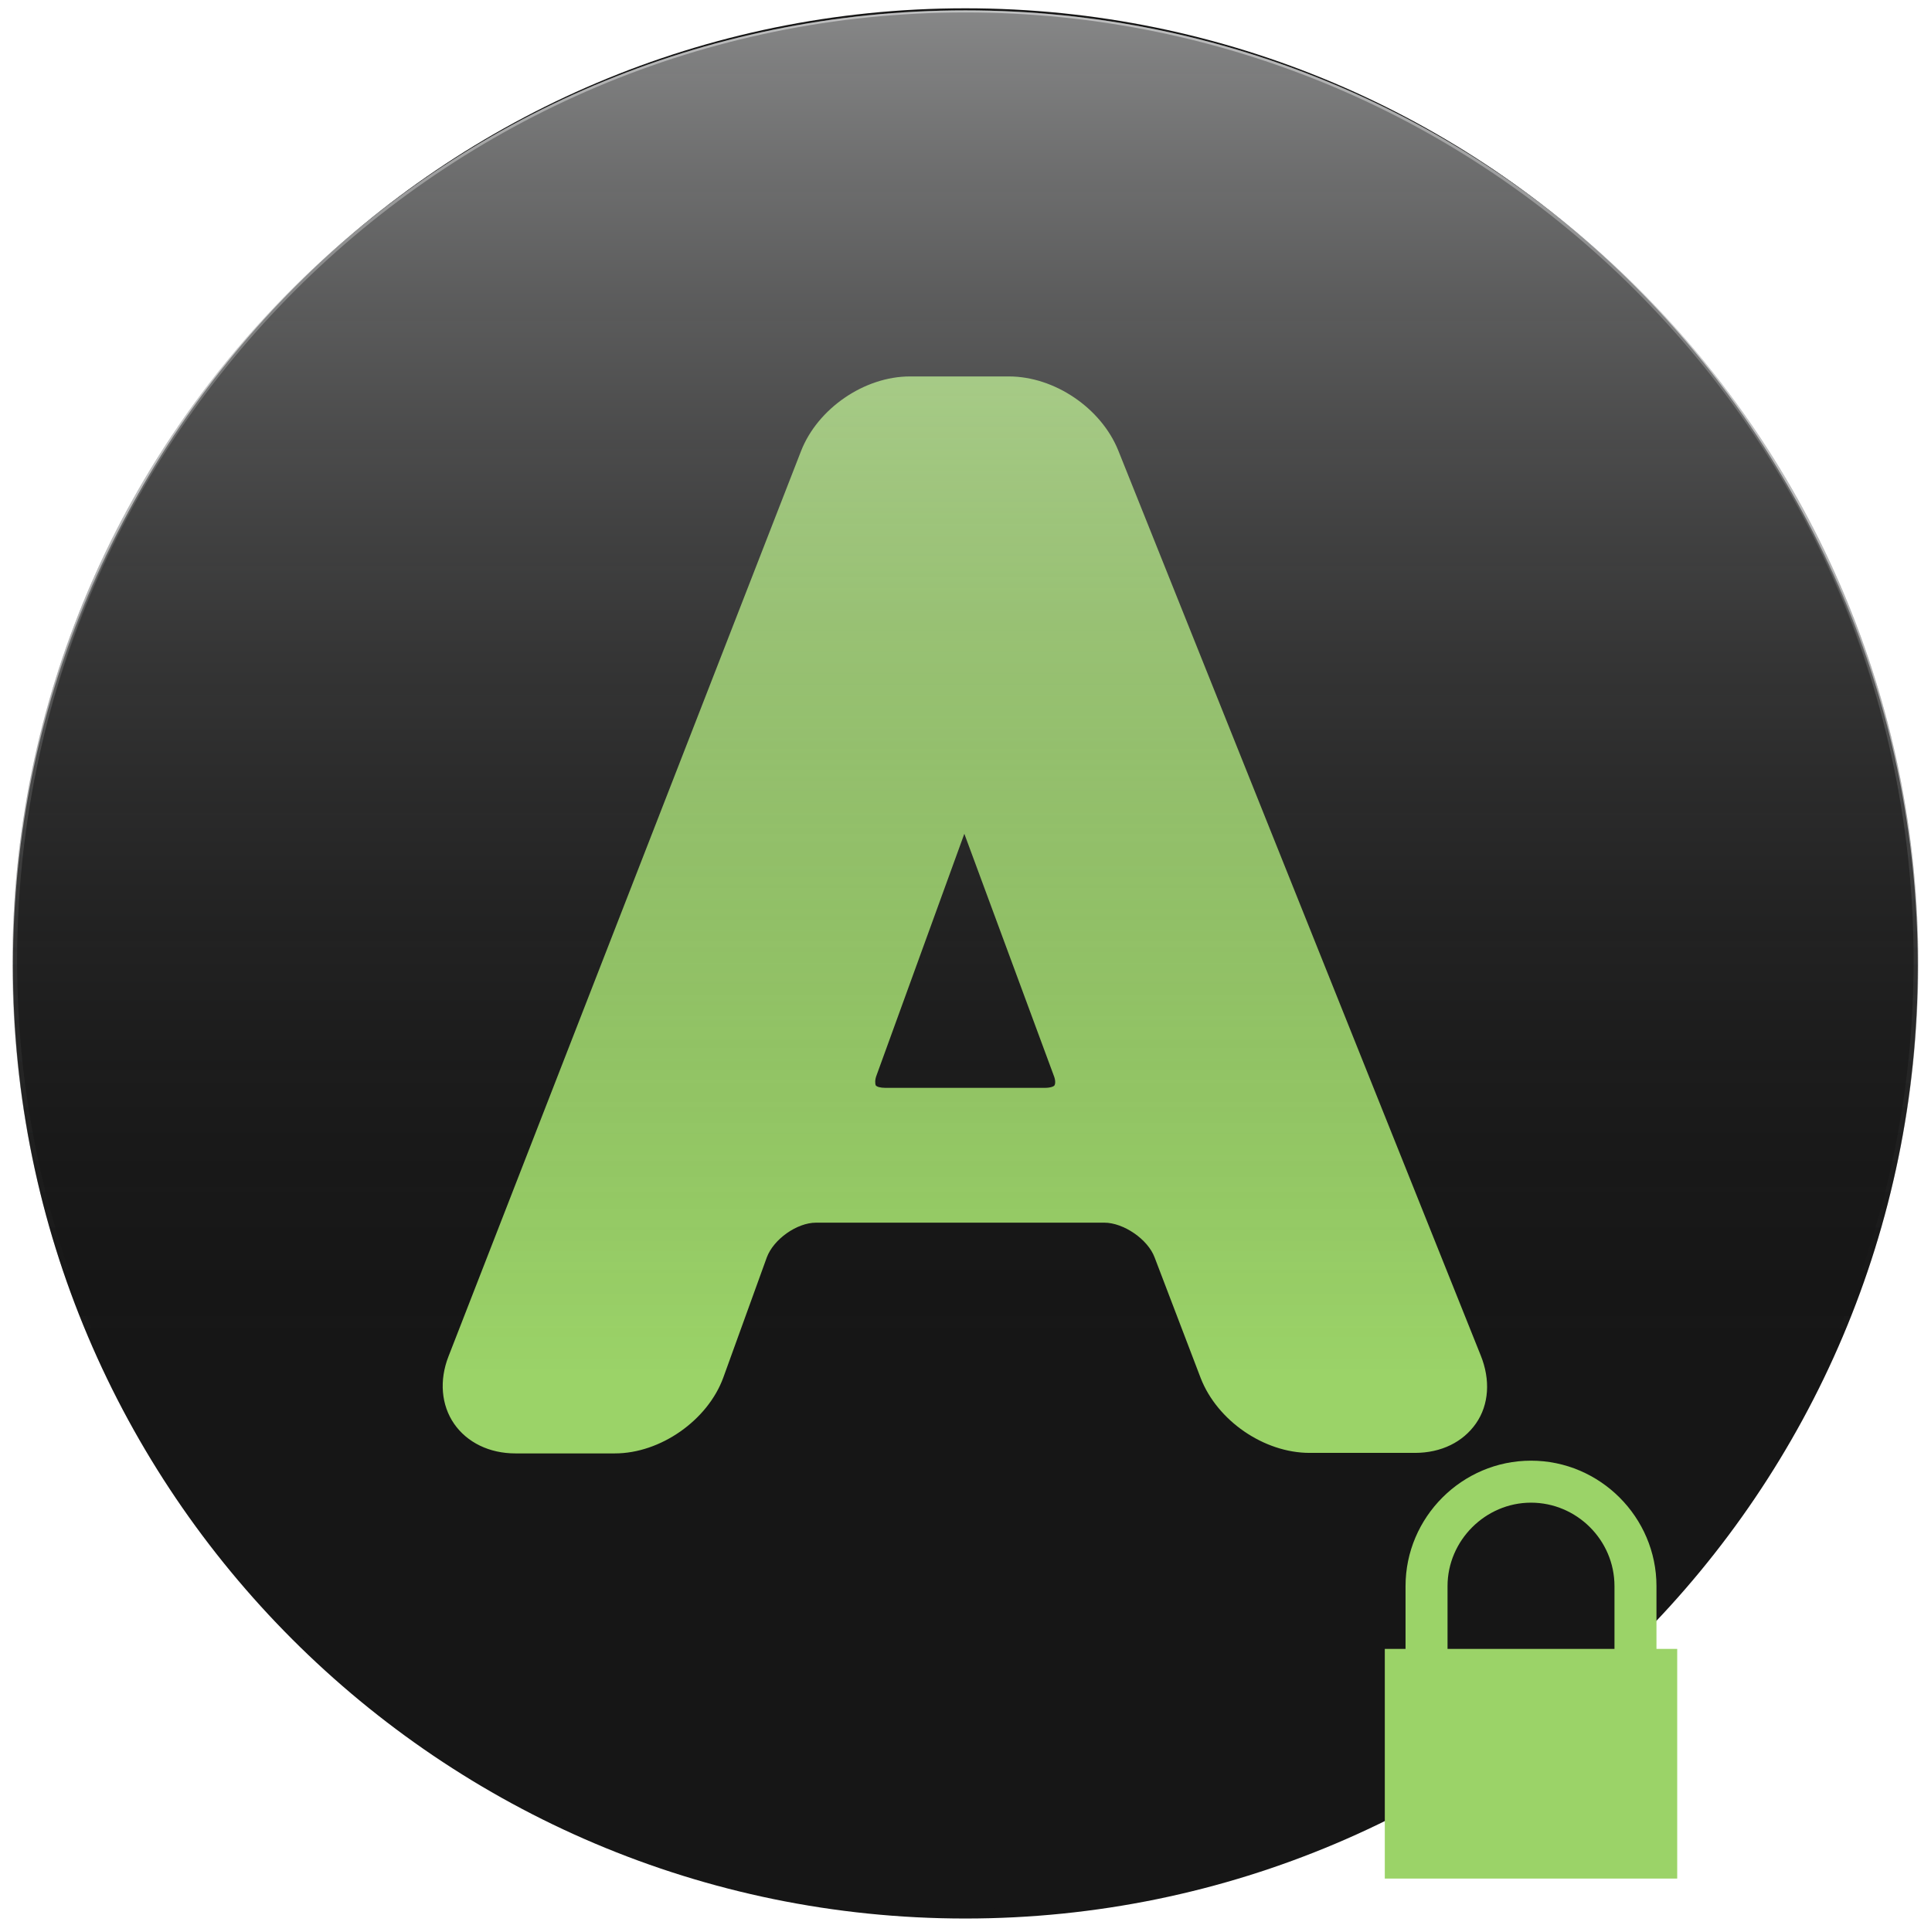
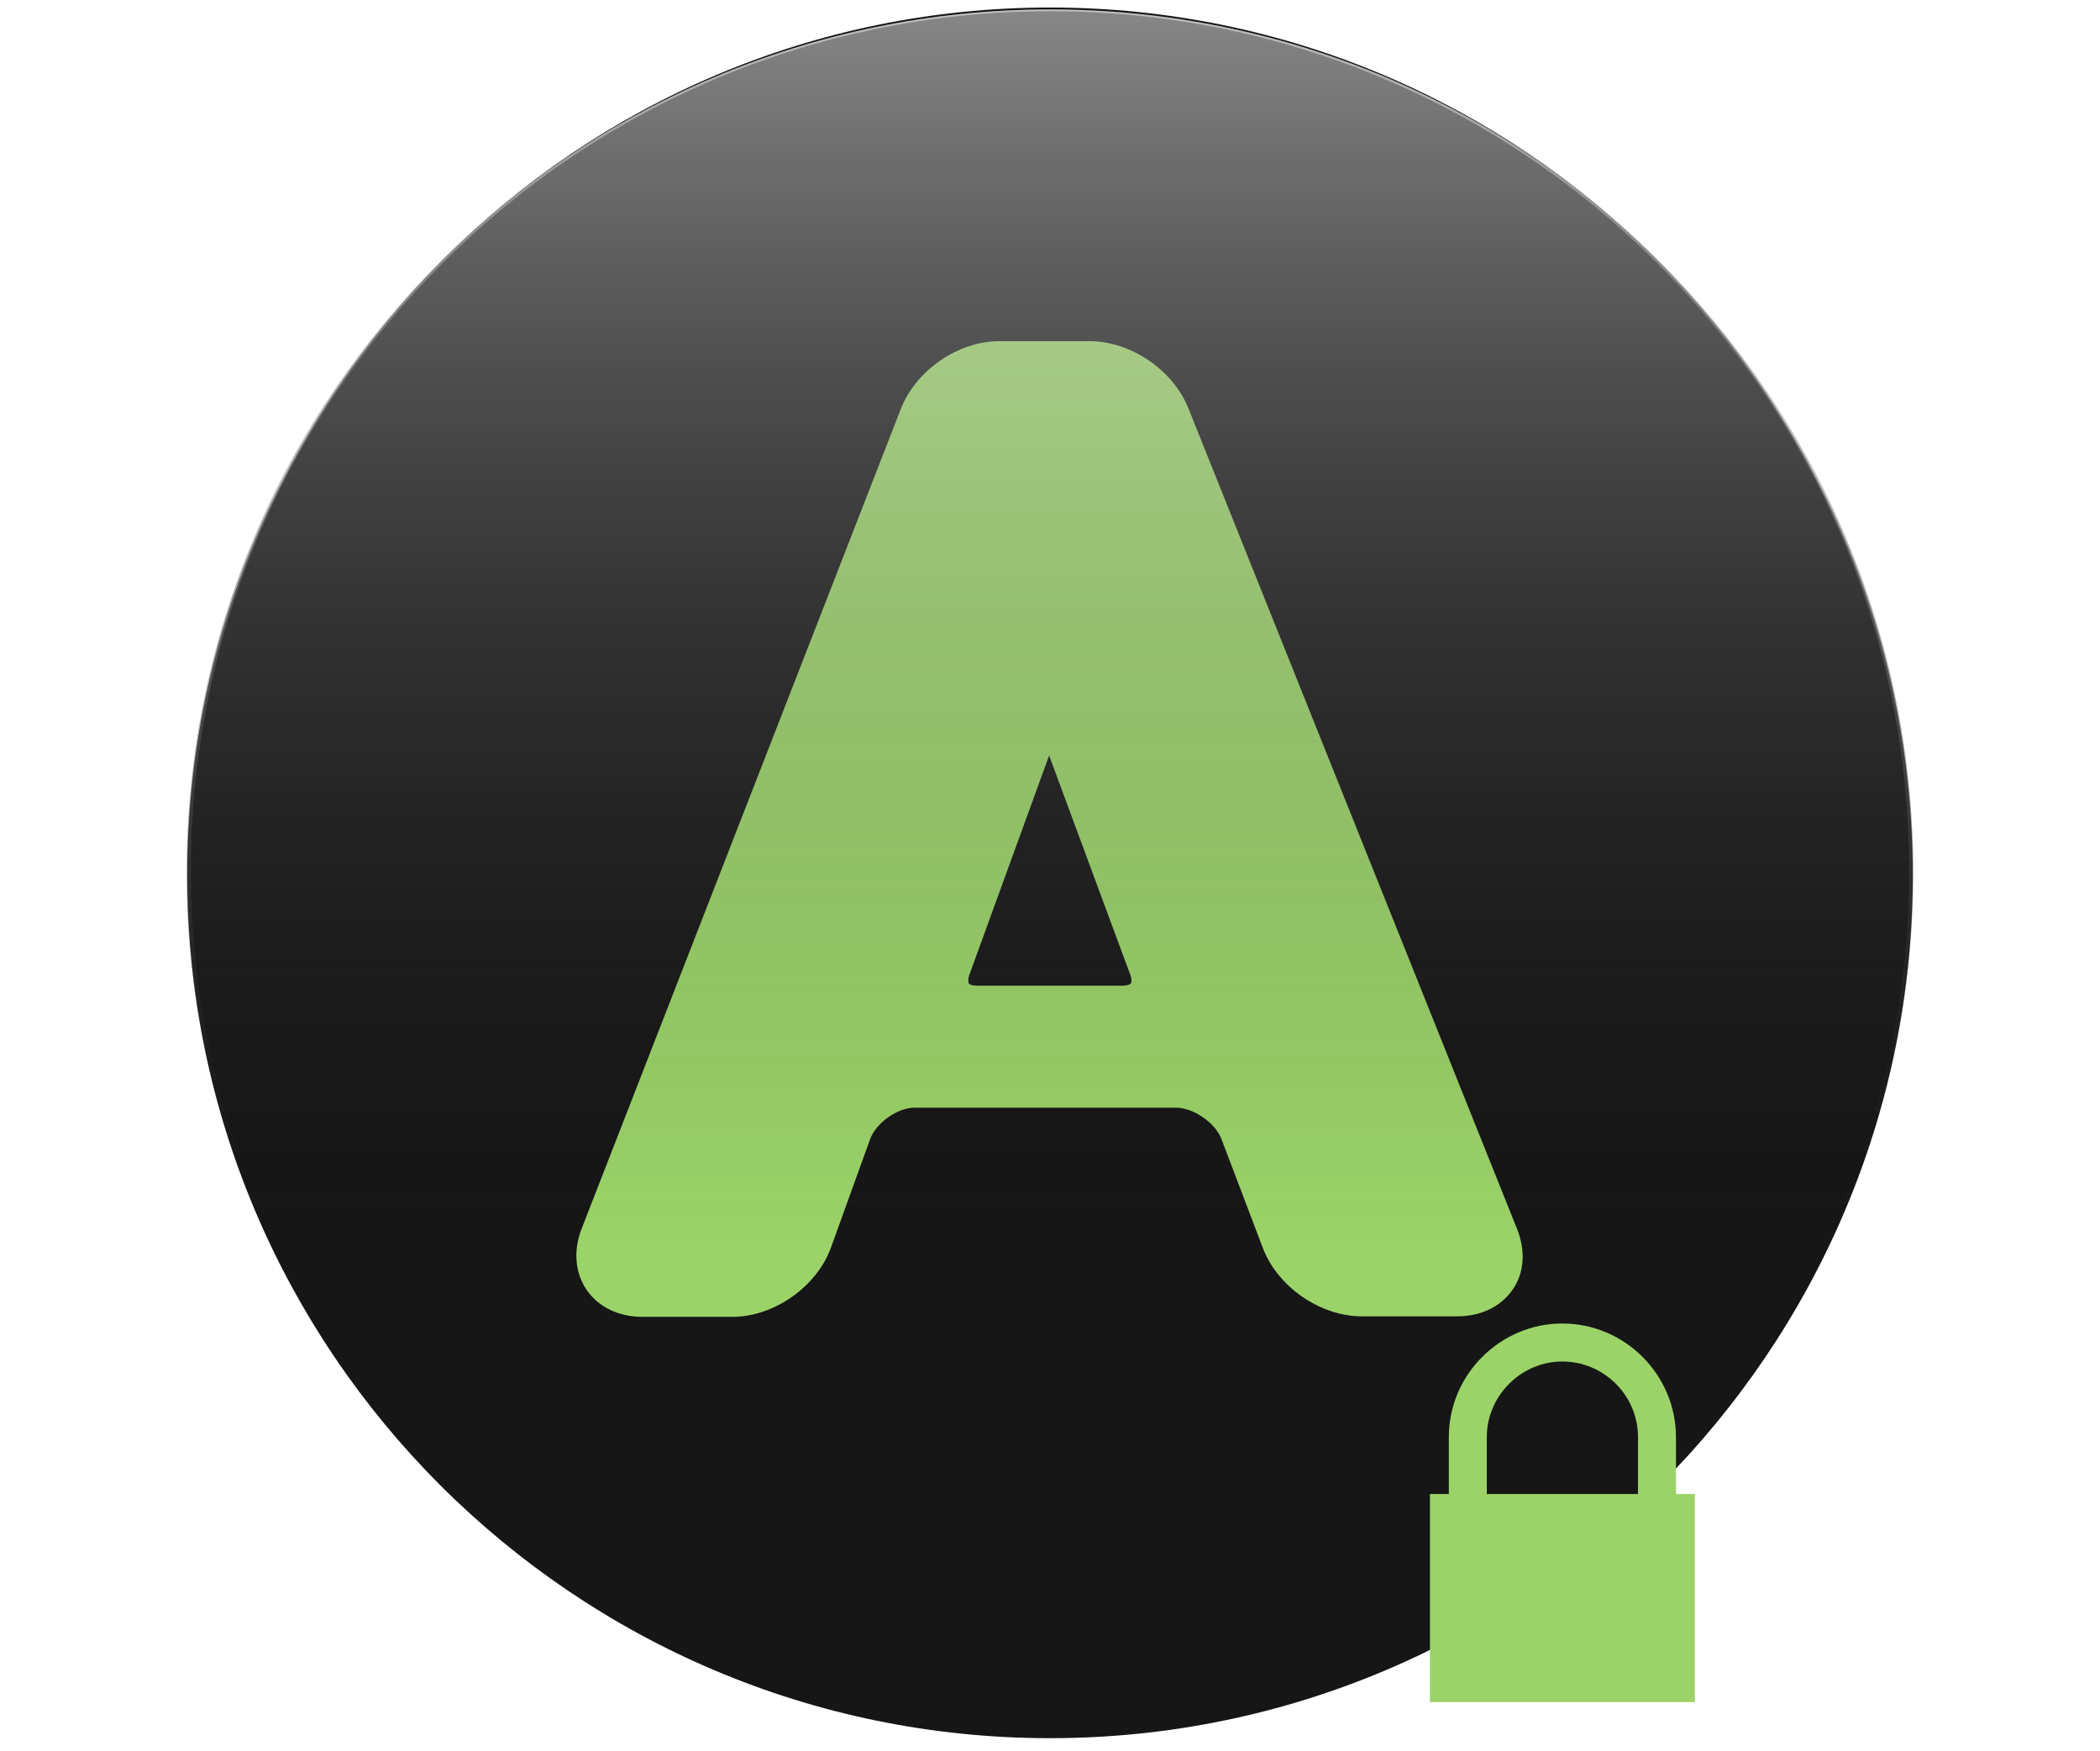
- <svg xmlns="http://www.w3.org/2000/svg" version="1.1" id="svg4136" x="0px" y="0px" viewBox="0 0 372.4 372.6" enable-background="new 0 0 372.4 372.6" xml:space="preserve">
+ <svg xmlns="http://www.w3.org/2000/svg" version="1.1" id="svg4136" x="0px" y="0px" width="1200px" height="1000px" viewBox="0 0 1200 1000" enable-background="new 0 0 1200 1000" xml:space="preserve">
  <g id="g4146" transform="translate(-1.570662,12.35747)" display="none">
-     <path id="path4148" display="inline" d="M169.2,359.4c-28.7-2.7-57.7-13-82.7-29.3   c-20.9-13.6-25.6-19.2-25.6-30.4c0-22.5,24.7-61.8,67-106.7c24-25.5,57.5-55.4,61.1-54.6c7,1.6,63.3,56.4,84.3,82.2   c33.3,40.8,48.6,74.2,40.8,89.1c-5.9,11.3-42.6,33.5-69.5,42C222.4,358.8,193.2,361.7,169.2,359.4L169.2,359.4z M32.7,276.3   c-17.4-26.6-26.1-52.9-30.4-90.8c-1.4-12.5-0.9-19.7,3.2-45.4c5.1-32.1,23.3-69.1,45.3-92c9.3-9.7,10.2-10,21.6-6.1   c13.8,4.7,28.6,14.9,51.5,35.6l13.4,12.1l-7.3,9c-34,41.5-69.8,100.5-83.3,137c-7.3,19.8-10.3,39.8-7.1,48   C41.7,289.3,39.8,287.3,32.7,276.3z M337.6,280.9c1.7-8.4-0.5-23.8-5.5-39.3c-11-33.6-47.8-96.1-81.7-138.6l-10.6-13.4L251.3,79   c15-13.8,25.5-22.1,36.7-29.1c8.9-5.5,21.6-10.4,27.1-10.4c3.4,0,15.2,12.3,24.8,25.7c14.8,20.8,25.7,46,31.2,72.2   c3.6,16.9,3.9,53.2,0.6,70.1c-2.7,13.9-8.4,31.9-14,44.1c-4.2,9.1-14.5,26.9-19.1,32.7C336.3,287.3,336.3,287.3,337.6,280.9   L337.6,280.9z M172.3,33.1c-15.6-7.9-39.7-16.4-53-18.7c-4.7-0.8-12.6-1.2-17.7-1c-11,0.6-10.5,0,7.1-8.3   c14.6-6.9,26.8-11,43.4-14.5c18.6-3.9,53.7-4,72-0.1c19.8,4.2,43.1,12.9,56.3,20.9l3.9,2.4l-9-0.5c-17.8-0.9-43.8,6.3-71.6,19.9   c-8.4,4.1-15.7,7.4-16.3,7.3C187,40.4,180.1,37.1,172.3,33.1z" />
+     <path id="path4148" display="inline" d="M551.7,985.4c-77-7.2-154.9-34.9-222-78.6   c-56.1-36.5-68.7-51.5-68.7-81.6c0-60.4,66.3-165.9,179.8-286.4c64.4-68.4,154.3-148.7,164-146.5c18.8,4.3,169.9,151.4,226.2,220.6   C920.5,722.4,961.6,812,940.6,852c-15.8,30.3-114.3,89.9-186.5,112.7C694.5,983.8,616.1,991.6,551.7,985.4L551.7,985.4z    M185.4,762.4c-46.7-71.4-70-142-81.6-243.7c-3.8-33.5-2.4-52.9,8.6-121.8c13.7-86.2,62.5-185.5,121.6-246.9   c25-26,27.4-26.8,58-16.4c37,12.6,76.8,40,138.2,95.5l36,32.5l-19.6,24.2C355.3,397.1,259.2,555.4,223,653.4   c-19.6,53.1-27.6,106.8-19.1,128.8C209.5,797.2,204.4,791.9,185.4,762.4z M1003.7,774.7c4.6-22.5-1.3-63.9-14.8-105.5   c-29.5-90.2-128.3-257.9-219.3-372l-28.4-36l30.9-28.4c40.3-37,68.4-59.3,98.5-78.1c23.9-14.8,58-27.9,72.7-27.9   c9.1,0,40.8,33,66.6,69c39.7,55.8,69,123.5,83.7,193.8c9.7,45.4,10.5,142.8,1.6,188.1c-7.2,37.3-22.5,85.6-37.6,118.4   c-11.3,24.4-38.9,72.2-51.3,87.8C1000.2,791.9,1000.2,791.9,1003.7,774.7L1003.7,774.7z M560,109.6c-41.9-21.2-106.5-44-142.2-50.2   c-12.6-2.1-33.8-3.2-47.5-2.7c-29.5,1.6-28.2,0,19.1-22.3C428.5,16,461.3,5,505.8-4.4C555.8-14.9,650-15.2,699.1-4.7   c53.1,11.3,115.7,34.6,151.1,56.1l10.5,6.4l-24.2-1.3c-47.8-2.4-117.6,16.9-192.2,53.4c-22.5,11-42.1,19.9-43.7,19.6   C599.5,129.2,581,120.4,560,109.6z" />
  </g>
-   <circle fill="#D03634" cx="182.3" cy="193" r="140" />
-   <path fill="#161616" d="M211.5,208.4c-3.6-1.3-12.7-2.7-36-2.7h-22.3c-3.4,0-6.2,2.8-6.2,6.2v32.2c0,3.4,2.8,6.2,6.2,6.2h27.4  c18.7,0,25.6-0.6,28.2-1.2c5.2-1,9.2-3.1,12.3-6.6c3-3.4,4.4-8,4.4-14c0-5.2-1.2-9.3-3.5-12.8C219.5,212.4,216.1,210,211.5,208.4z" />
-   <path fill="#161616" d="M157,158.2h15.8c16.4,0,26.6-0.2,30.4-0.7c5.9-0.7,10.5-2.7,13.7-5.9c3-3,4.5-7.1,4.5-12.3  c0-2.5-0.3-4.7-0.9-6.7c-0.9-2.9-5.3-7.7-8.2-8.9c-2-0.9-4.4-1.5-7.1-1.8c-3.9-0.4-16-0.7-35.9-0.7h-12.4c-3.4,0-6.2,2.8-6.2,6.2  V152C150.8,155.4,153.6,158.2,157,158.2z" />
-   <path fill="#161616" d="M186.2,2.9C85.2,2.9,3.1,85,3.1,186s82.1,183.1,183.1,183.1S369.3,286.9,369.3,186  C369.3,85,287.2,2.9,186.2,2.9z M284.3,261.4c-4.9,10-11.8,18.1-20.4,24.1c-8.5,6-19.1,9.8-31.5,11.1c-7.6,0.8-25.2,1.3-52.3,1.5  l0,0h-60c-10.1,0-18.3-8.2-18.3-18.3V92.2c0-10.1,8.2-18.3,18.3-18.3h72.6c17.3,0,29.9,0.7,38.6,2.2c9.1,1.5,17.3,4.8,24.5,9.7  c7.3,5,13.4,11.6,18.1,19.7c4.9,8.3,7.4,17.7,7.4,27.9c0,11.1-3,21.4-9,30.6c-3.5,5.4-7.8,10.1-12.7,13.9c-0.2,0.1-0.3,0.2-0.4,0.3  c0.1,0.1,0.2,0.1,0.3,0.2c8.3,4.1,15.2,9.7,20.5,16.6c7.8,10.1,11.7,22.1,11.7,35.7C291.7,241.1,289.2,251.5,284.3,261.4z" />
-   <linearGradient id="SVGID_1_" gradientUnits="userSpaceOnUse" x1="186.237" y1="1.133" x2="186.237" y2="330.089" gradientTransform="matrix(0.9997 0 0 0.9997 0 0.8669)">
+   <circle fill="#D03634" cx="589.5" cy="518" r="375.7" />
+   <path fill="#161616" d="M667.9,559.3c-9.7-3.5-34.1-7.2-96.6-7.2h-59.8c-9.1,0-16.6,7.5-16.6,16.6v86.4c0,9.1,7.5,16.6,16.6,16.6  H585c50.2,0,68.7-1.6,75.7-3.2c14-2.7,24.7-8.3,33-17.7c8.1-9.1,11.8-21.5,11.8-37.6c0-14-3.2-25-9.4-34.4  C689.4,570,680.2,563.6,667.9,559.3z" />
+   <path fill="#161616" d="M521.6,424.6H564c44,0,71.4-0.5,81.6-1.9c15.8-1.9,28.2-7.2,36.8-15.8c8.1-8.1,12.1-19.1,12.1-33  c0-6.7-0.8-12.6-2.4-18c-2.4-7.8-14.2-20.7-22-23.9c-5.4-2.4-11.8-4-19.1-4.8c-10.5-1.1-42.9-1.9-96.3-1.9h-33.3  c-9.1,0-16.6,7.5-16.6,16.6v66C505,417.1,512.5,424.6,521.6,424.6z" />
+   <path fill="#161616" d="M600,7.8c-271.1,0-491.4,220.3-491.4,491.4S328.9,990.6,600,990.6s491.4-220.6,491.4-491.4  C1091.4,228.1,871.1,7.8,600,7.8z M863.3,701.6c-13.2,26.8-31.7,48.6-54.8,64.7c-22.8,16.1-51.3,26.3-84.5,29.8  c-20.4,2.1-67.6,3.5-140.4,4l0,0h-161c-27.1,0-49.1-22-49.1-49.1V247.5c0-27.1,22-49.1,49.1-49.1h194.8c46.4,0,80.2,1.9,103.6,5.9  c24.4,4,46.4,12.9,65.8,26c19.6,13.4,36,31.1,48.6,52.9c13.2,22.3,19.9,47.5,19.9,74.9c0,29.8-8.1,57.4-24.2,82.1  c-9.4,14.5-20.9,27.1-34.1,37.3c-0.5,0.3-0.8,0.5-1.1,0.8c0.3,0.3,0.5,0.3,0.8,0.5c22.3,11,40.8,26,55,44.6  c20.9,27.1,31.4,59.3,31.4,95.8C883.1,647.1,876.4,675,863.3,701.6z" />
+   <linearGradient id="SVGID_1_" gradientUnits="userSpaceOnUse" x1="186.256" y1="998.867" x2="186.256" y2="669.91" gradientTransform="matrix(2.683 0 0 -2.683 100.2684 2685.365)">
    <stop offset="0" style="stop-color:#F7F8F9;stop-opacity:0.5" />
    <stop offset="0.8" style="stop-color:#161616;stop-opacity:0" />
  </linearGradient>
-   <circle fill="url(#SVGID_1_)" cx="186.2" cy="185.8" r="183.8" />
-   <circle fill="#E3C926" cx="182.3" cy="193" r="140" />
-   <path fill="#161616" d="M186.2,2.6C84.9,2.6,2.5,85,2.5,186.3S84.9,370,186.2,370s183.7-82.4,183.7-183.7S287.5,2.6,186.2,2.6z   M277.1,114.5L217,209.3c-2.7,4.3-5.1,12.6-5.1,17.7v59.7c0,9.6-7.8,17.4-17.4,17.4h-16.8c-9.6,0-17.4-7.8-17.4-17.4v-60  c0-5.1-2.4-13.4-5.1-17.7l-59.8-94.5c-2.8-4.5-3.2-9.2-1.2-13c2.1-3.8,6.3-5.9,11.6-5.9h23.8c8.4,0,18.1,5.5,22.4,12.7l34.6,58.2  c0.2,0.4,0.4,0.6,0.6,0.8c0.1-0.2,0.3-0.4,0.5-0.8l33.9-58.1c4.3-7.3,13.9-12.8,22.3-12.8h23c5.3,0,9.5,2.2,11.6,6  C280.3,105.3,279.9,110,277.1,114.5z" />
-   <linearGradient id="SVGID_2_" gradientUnits="userSpaceOnUse" x1="186.237" y1="1.133" x2="186.237" y2="330.089" gradientTransform="matrix(0.9997 0 0 0.9997 0 0.8669)">
+   <circle fill="url(#SVGID_1_)" cx="600" cy="498.7" r="493.3" />
+   <circle fill="#E3C926" cx="589.5" cy="518" r="375.7" />
+   <path fill="#161616" d="M600,7C328.1,7,107,228.1,107,500s221.1,493,493,493s493-221.1,493-493S871.9,7,600,7z M844,307.3  L682.7,561.7c-7.2,11.5-13.7,33.8-13.7,47.5v160.2c0,25.8-20.9,46.7-46.7,46.7h-45.1c-25.8,0-46.7-20.9-46.7-46.7v-161  c0-13.7-6.4-36-13.7-47.5L356.3,307.3c-7.5-12.1-8.6-24.7-3.2-34.9c5.6-10.2,16.9-15.8,31.1-15.8h63.9c22.5,0,48.6,14.8,60.1,34.1  l92.9,156.2c0.5,1.1,1.1,1.6,1.6,2.1c0.3-0.5,0.8-1.1,1.3-2.1l91-155.9c11.5-19.6,37.3-34.4,59.8-34.4h61.7  c14.2,0,25.5,5.9,31.1,16.1C852.5,282.6,851.5,295.2,844,307.3z" />
+   <linearGradient id="SVGID_2_" gradientUnits="userSpaceOnUse" x1="186.256" y1="998.867" x2="186.256" y2="669.91" gradientTransform="matrix(2.683 0 0 -2.683 100.2684 2685.365)">
    <stop offset="0" style="stop-color:#F7F8F9;stop-opacity:0.5" />
    <stop offset="0.8" style="stop-color:#161616;stop-opacity:0" />
  </linearGradient>
-   <circle fill="url(#SVGID_2_)" cx="186.2" cy="185.8" r="183.8" />
-   <circle fill="#3093D3" cx="182.3" cy="191" r="140" />
-   <path fill="#161616" d="M186.2,1.6C85.4,1.6,3.5,83.5,3.5,184.3C3.5,285,85.4,367,186.2,367s182.7-82,182.7-182.7  C368.9,83.5,286.9,1.6,186.2,1.6z M277.2,290.5c-2,3.8-6.2,5.9-11.5,5.9h-25c-8.3,0-18-5.3-22.5-12.3l-31.1-48.5  c-0.5-0.8-1-1.1-1.1-1.2c0.1,0-0.4,0.3-0.9,1.2l-31.2,48.5c-4.5,7-14.2,12.3-22.5,12.3h-24.7c-5.3,0-9.4-2.2-11.5-5.9  c-2-3.8-1.6-8.5,1.3-12.8l54.4-83c2.1-3.2,2.1-9.1,0-12.3L102.7,108c-2.8-4.4-3.3-9.1-1.3-12.9c2.1-3.8,6.2-5.9,11.5-5.9h23.5  c8.3,0,18,5.3,22.4,12.4l27.2,43.6c0.4,0.6,0.7,0.9,0.9,1c0.1-0.1,0.4-0.4,0.7-1l26.6-43.5c4.4-7.1,14-12.5,22.3-12.5h23.1  c5.2,0,9.4,2.2,11.5,5.9c2.1,3.8,1.6,8.4-1.2,12.9l-48.6,75.8c-2.1,3.2-2,9.1,0.1,12.3l54.3,81.7C278.7,282,279.2,286.7,277.2,290.5  z" />
-   <linearGradient id="SVGID_3_" gradientUnits="userSpaceOnUse" x1="186.237" y1="1.133" x2="186.237" y2="330.089" gradientTransform="matrix(0.9997 0 0 0.9997 0 0.8669)">
+   <circle fill="url(#SVGID_2_)" cx="600" cy="498.7" r="493.3" />
+   <circle fill="#3093D3" cx="589.5" cy="512.6" r="375.7" />
+   <path fill="#161616" d="M600,4.3c-270.5,0-490.3,219.8-490.3,490.3C109.7,764.9,329.5,985,600,985s490.3-220.1,490.3-490.3  C1090.3,224.1,870.3,4.3,600,4.3z M844.2,779.7c-5.4,10.2-16.6,15.8-30.9,15.8h-67.1c-22.3,0-48.3-14.2-60.4-33l-83.5-130.2  c-1.3-2.1-2.7-3-3-3.2c0.3,0-1.1,0.8-2.4,3.2l-83.7,130.2c-12.1,18.8-38.1,33-60.4,33h-66.3c-14.2,0-25.2-5.9-30.9-15.8  c-5.4-10.2-4.3-22.8,3.5-34.4l146-222.8c5.6-8.6,5.6-24.4,0-33L375.9,289.9c-7.5-11.8-8.9-24.4-3.5-34.6  c5.6-10.2,16.6-15.8,30.9-15.8h63.1c22.3,0,48.3,14.2,60.1,33.3l73,117c1.1,1.6,1.9,2.4,2.4,2.7c0.3-0.3,1.1-1.1,1.9-2.7l71.4-116.7  c11.8-19.1,37.6-33.5,59.8-33.5h62c14,0,25.2,5.9,30.9,15.8c5.6,10.2,4.3,22.5-3.2,34.6L694.2,493.3c-5.6,8.6-5.4,24.4,0.3,33  l145.7,219.3C848.3,756.8,849.6,769.5,844.2,779.7z" />
+   <linearGradient id="SVGID_3_" gradientUnits="userSpaceOnUse" x1="186.256" y1="998.867" x2="186.256" y2="669.91" gradientTransform="matrix(2.683 0 0 -2.683 100.2684 2685.365)">
    <stop offset="0" style="stop-color:#F7F8F9;stop-opacity:0.5" />
    <stop offset="0.8" style="stop-color:#161616;stop-opacity:0" />
  </linearGradient>
-   <circle fill="url(#SVGID_3_)" cx="186.2" cy="185.8" r="183.8" />
-   <circle fill="#9BD368" cx="182.3" cy="192" r="140" />
-   <path fill="#161616" d="M186,160.8l-16.9,46.5c-0.4,1-0.3,1.7-0.2,2c0.2,0.3,0.9,0.5,1.9,0.5h30.7c1.2,0,1.8-0.3,1.9-0.5  s0.3-0.8-0.2-2L186,160.8z" />
-   <path fill="#161616" d="M186.2,2.4C85.3,2.4,3.3,84.4,3.3,185.3c0,100.8,82,182.9,182.9,182.9c100.8,0,182.9-82,182.9-182.9  C369.1,84.4,287,2.4,186.2,2.4z M284.7,274.5c-2.5,3.6-6.7,5.7-11.8,5.7h-20.3c-8.8,0-17.8-6.2-21-14.4l-8.9-23.3  c-1.3-3.5-6-6.7-9.7-6.7h-55.6c-3.7,0-8.2,3.2-9.5,6.7l-8.4,23.2c-3,8.2-12.1,14.6-20.9,14.6H99.4c-5,0-9.3-2.1-11.8-5.7  c-2.5-3.6-2.9-8.4-1.1-13l68-174.6c3.2-8.2,12.2-14.4,21-14.4h19.1c8.8,0,17.8,6.1,21.1,14.3l69.9,174.5  C287.5,266.1,287.2,270.9,284.7,274.5z" />
-   <linearGradient id="SVGID_4_" gradientUnits="userSpaceOnUse" x1="186.237" y1="1.133" x2="186.237" y2="330.089" gradientTransform="matrix(0.9997 0 0 0.9997 0 0.8669)">
+   <circle fill="url(#SVGID_3_)" cx="600" cy="498.7" r="493.3" />
+   <circle fill="#9BD368" cx="589.5" cy="515.3" r="375.7" />
+   <path fill="#161616" d="M599.5,431.6l-45.4,124.8c-1.1,2.7-0.8,4.6-0.5,5.4c0.5,0.8,2.4,1.3,5.1,1.3h82.4c3.2,0,4.8-0.8,5.1-1.3  c0.3-0.5,0.8-2.1-0.5-5.4L599.5,431.6z" />
+   <path fill="#161616" d="M600,6.4c-270.8,0-490.9,220.1-490.9,490.9c0,270.5,220.1,490.9,490.9,490.9  c270.5,0,490.9-220.1,490.9-490.9S870.5,6.4,600,6.4z M864.4,736.7c-6.7,9.7-18,15.3-31.7,15.3h-54.5c-23.6,0-47.8-16.6-56.4-38.6  L698,650.8c-3.5-9.4-16.1-18-26-18H522.7c-9.9,0-22,8.6-25.5,18l-22.5,62.3c-8.1,22-32.5,39.2-56.1,39.2H367  c-13.4,0-25-5.6-31.7-15.3c-6.7-9.7-7.8-22.5-3-34.9l182.5-468.6c8.6-22,32.7-38.6,56.4-38.6h51.3c23.6,0,47.8,16.4,56.6,38.4  l187.6,468.3C871.9,714.2,871.1,727.1,864.4,736.7z" />
+   <linearGradient id="SVGID_4_" gradientUnits="userSpaceOnUse" x1="186.256" y1="998.867" x2="186.256" y2="669.91" gradientTransform="matrix(2.683 0 0 -2.683 100.2684 2685.365)">
    <stop offset="0" style="stop-color:#F7F8F9;stop-opacity:0.5" />
    <stop offset="0.8" style="stop-color:#161616;stop-opacity:0" />
  </linearGradient>
-   <circle fill="url(#SVGID_4_)" cx="186.2" cy="185.8" r="183.8" />
-   <path fill="#9BD368" d="M267.1,318v44.3h56.4V318 M271.1,318v-12.1c0-13.3,10.9-24.2,24.2-24.2c13.3,0,24.2,10.9,24.2,24.2V318h-8.1  v-12.1c0-8.9-7.3-16.1-16.1-16.1s-16.1,7.3-16.1,16.1V318" />
-   <path display="none" fill="#9BD368" d="M268.8,93.8l26.5-81.7l26.5,81.7l-69.5-50.5h86" />
+   <circle fill="url(#SVGID_4_)" cx="600" cy="498.7" r="493.3" />
+   <path fill="#9BD368" d="M817.1,853.5v118.9h151.4V853.5 M827.9,853.5V821c0-35.7,29.3-64.9,64.9-64.9c35.7,0,64.9,29.3,64.9,64.9  v32.5H936V821c0-23.9-19.6-43.2-43.2-43.2s-43.2,19.6-43.2,43.2v32.5" />
+   <path display="none" fill="#9BD368" d="M821.7,251.7l71.1-219.3l71.1,219.3L777.4,116.2h230.8" />
</svg>
